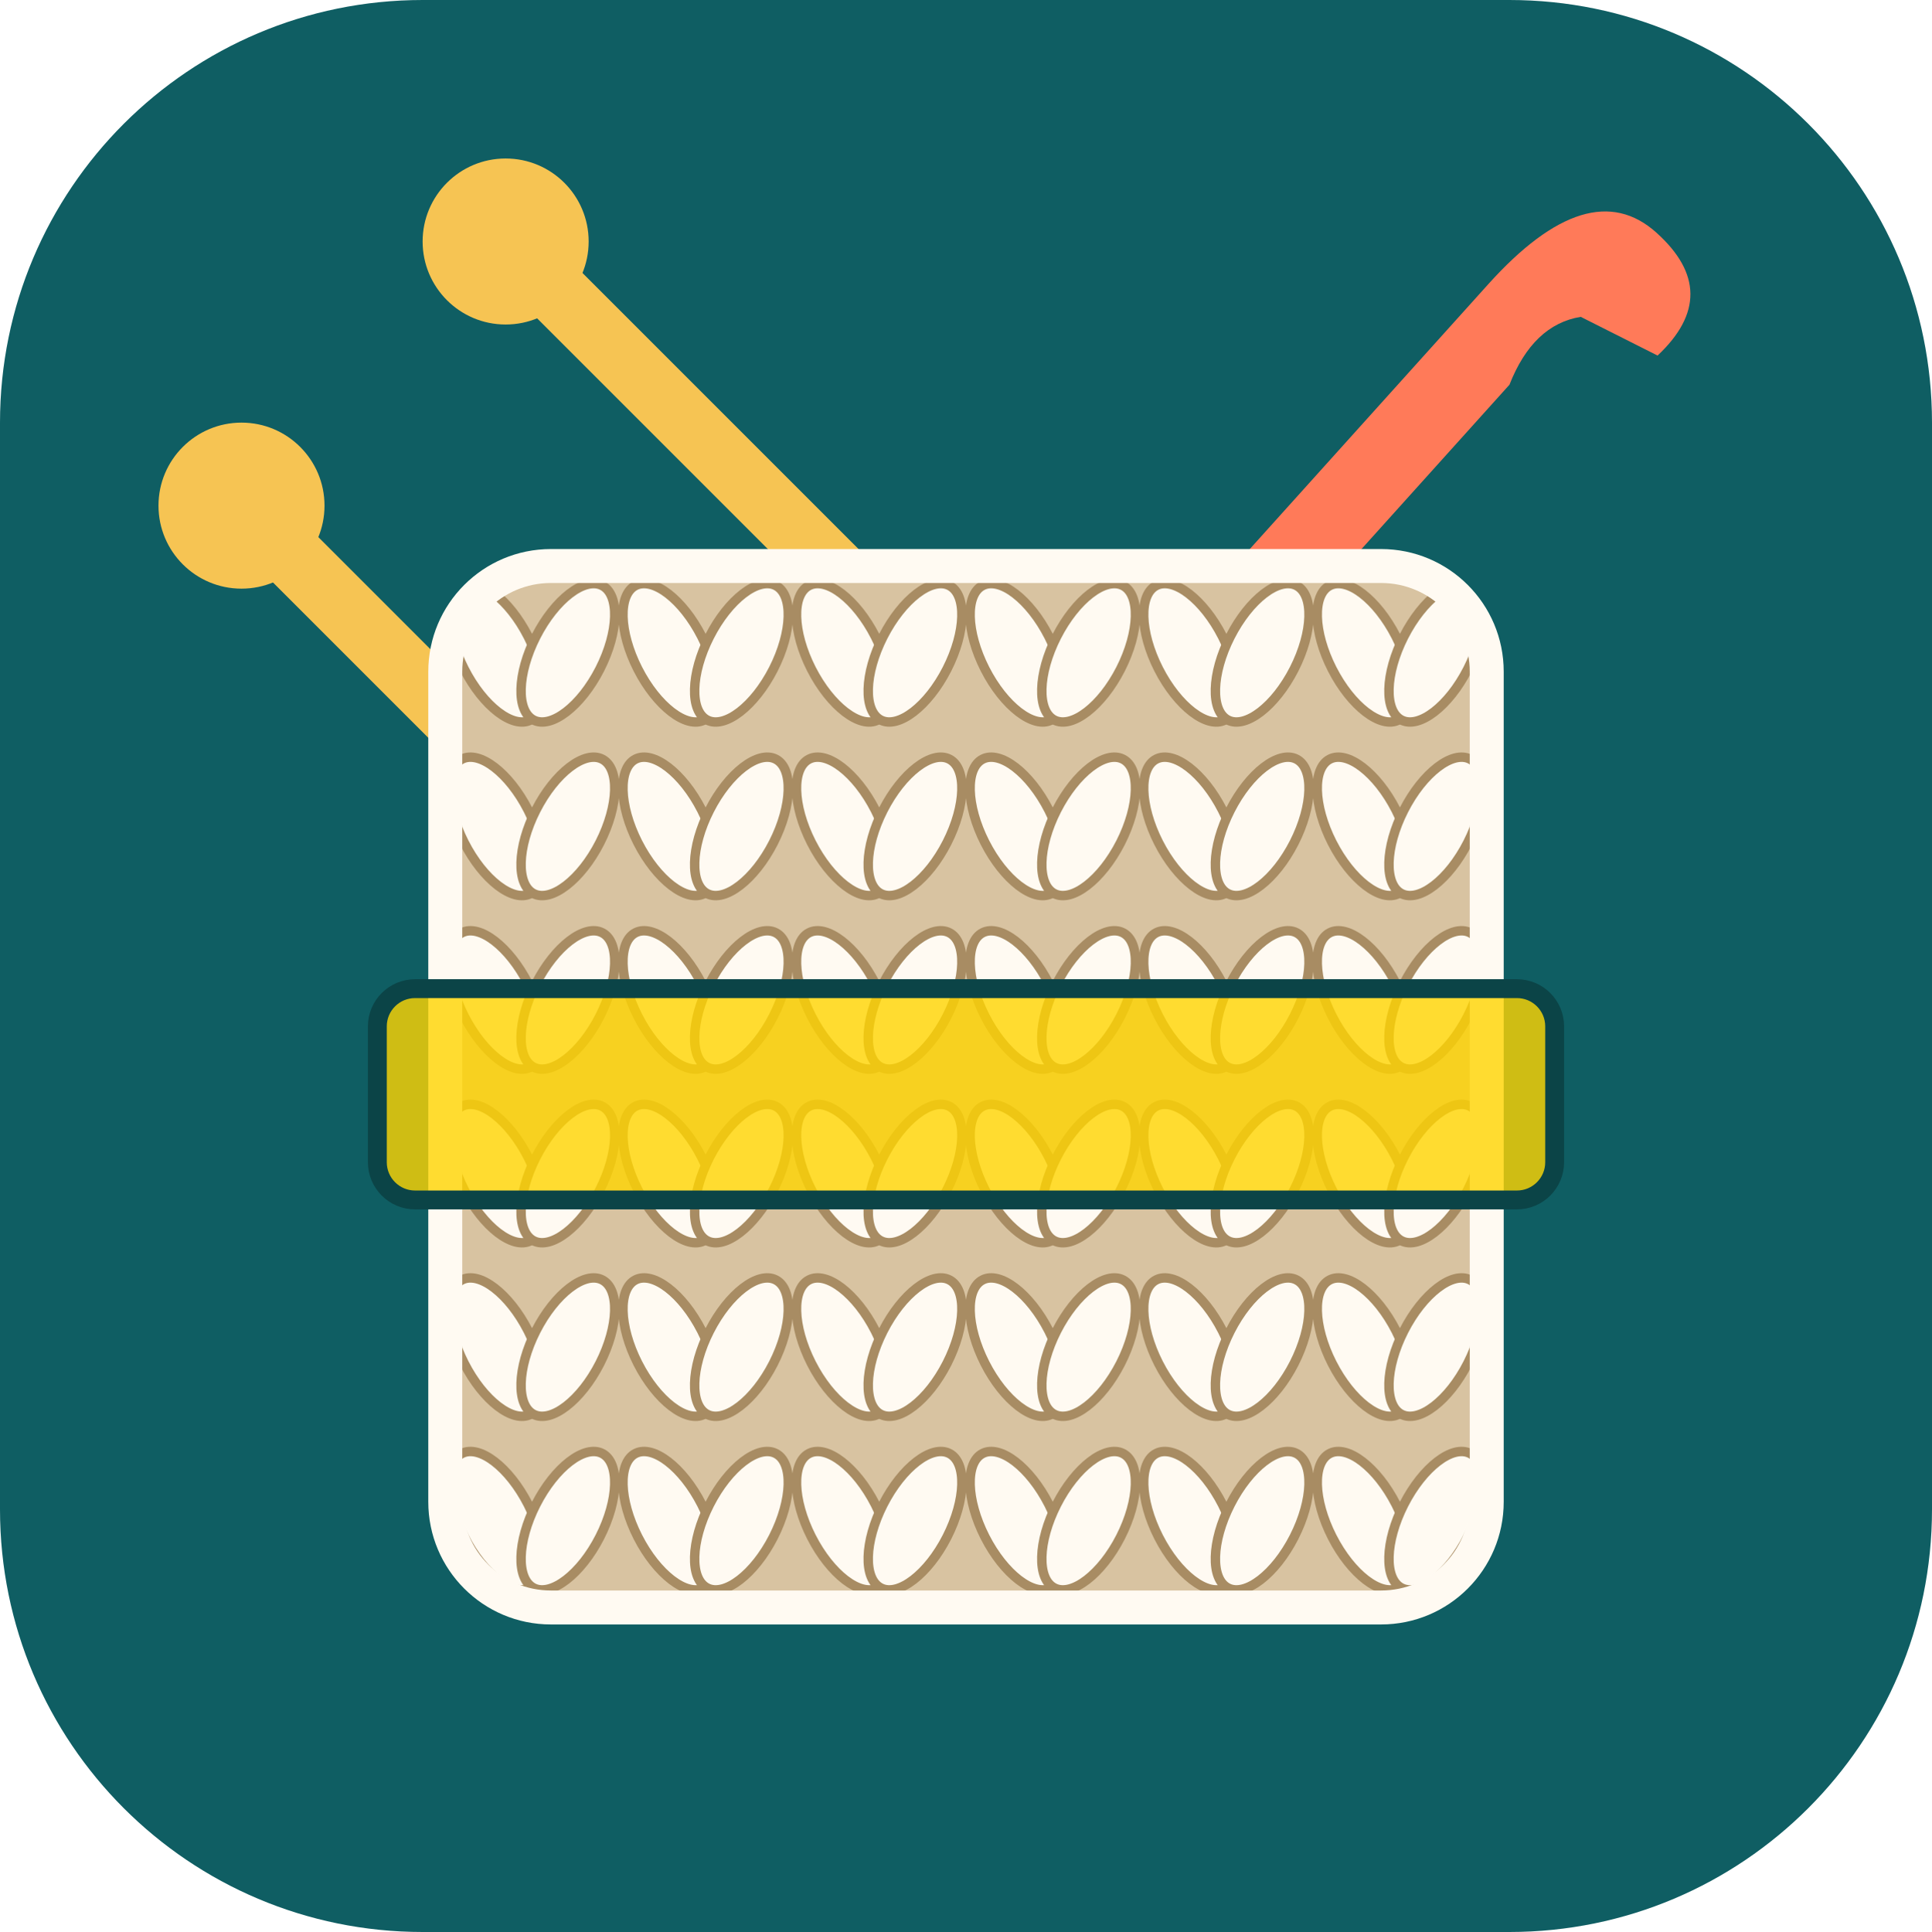
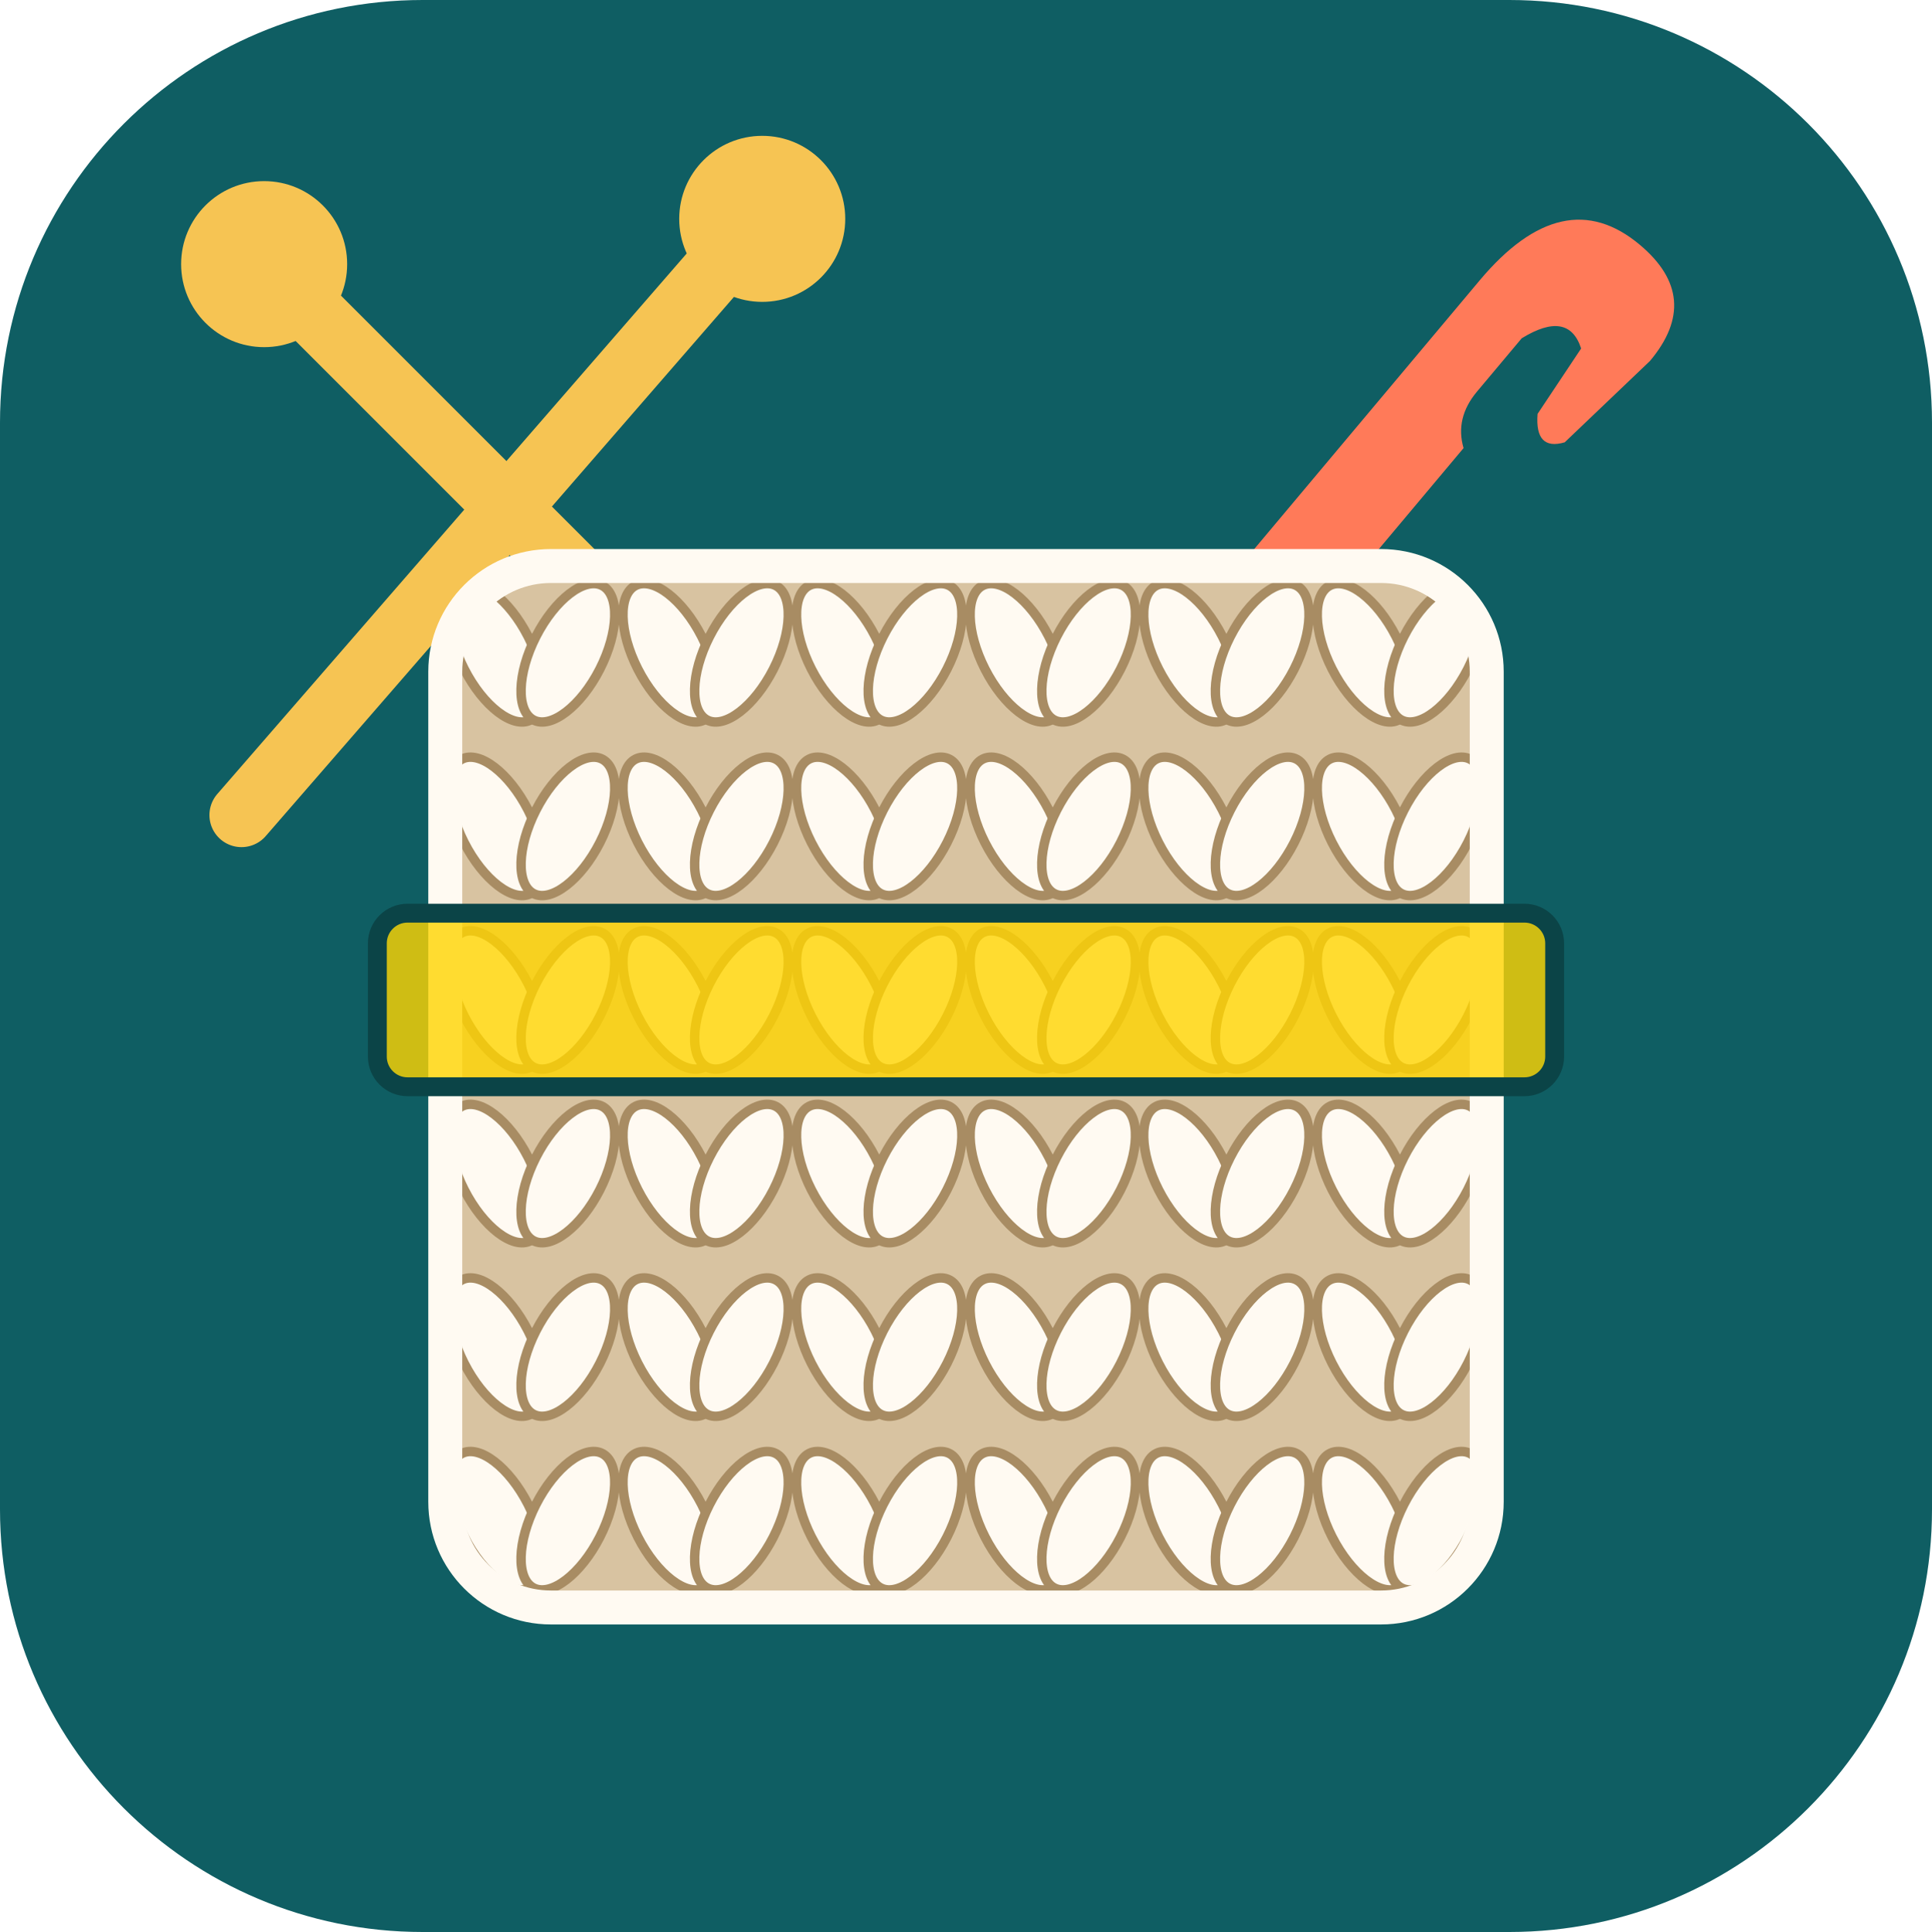
<svg xmlns="http://www.w3.org/2000/svg" viewBox="0 0 512 512">
  <defs>
    <pattern id="knit" x="118" y="150" width="46" height="46" patternUnits="userSpaceOnUse">
      <rect width="46" height="46" fill="#d8c3a1" />
      <ellipse cx="13.5" cy="23" rx="9.5" ry="20" transform="rotate(-27 13.5 23)" fill="#fffaf2" stroke="#a88c63" stroke-width="2.5" />
      <ellipse cx="32.5" cy="23" rx="9.5" ry="20" transform="rotate(27 32.5 23)" fill="#fffaf2" stroke="#a88c63" stroke-width="2.5" />
    </pattern>
    <clipPath id="sq">
      <rect x="118" y="150" width="276" height="276" rx="28" />
    </clipPath>
  </defs>
  <rect width="512" height="512" rx="112" fill="#0f5e63" />
-   <g stroke-linecap="round">
-     <line x1="70" y1="140" x2="250" y2="320" stroke="#f6c453" stroke-width="17" />
-     <circle cx="64" cy="134" r="22" fill="#f6c453" />
-     <line x1="140" y1="70" x2="320" y2="250" stroke="#f6c453" stroke-width="17" />
-     <circle cx="134" cy="64" r="22" fill="#f6c453" />
+   <g stroke="#f6c453" stroke-width="17" stroke-linecap="round" fill="#f6c453">
+     <line x1="76" y1="76" x2="250" y2="250" />
+     <circle cx="70" cy="70" r="22" stroke="none" />
+     <line x1="196" y1="64" x2="64" y2="216" />
+     <circle cx="202" cy="58" r="22" stroke="none" />
  </g>
-   <g transform="translate(432 50) rotate(42)">
-     <path d="M-11 330 L-11 44 Q-11 4 13 4 Q37 4 35 28 L13 34 Q5 44 11 60 L11 330 Z" fill="#ff7a59" />
-     <rect x="-18" y="170" width="36" height="76" rx="12" fill="#ff7a59" />
+   <g transform="translate(424 56) rotate(40) scale(1.15)">
+     <path d="M-11 300 L-11 30 Q-11 0 12 0 Q31 0 31 19 L28 46 Q24 52 19 45 L17 27 Q9 22 5 34 L5 50 Q5 58 11 62 L11 300 Z" fill="#ff7a59" />
+     <rect x="-17" y="150" width="34" height="66" rx="11" fill="#ff7a59" />
  </g>
  <rect x="118" y="150" width="276" height="276" fill="url(#knit)" clip-path="url(#sq)" />
  <rect x="118" y="150" width="276" height="276" rx="28" fill="none" stroke="#fffaf2" stroke-width="9" />
-   <rect x="100" y="262" width="312" height="56" rx="10" fill="#ffd400" opacity=".8" />
-   <rect x="100" y="262" width="312" height="56" rx="10" fill="none" stroke="#0b4447" stroke-width="5" />
+   <rect x="100" y="242" width="312" height="46" rx="8" fill="#ffd400" opacity=".8" />
+   <rect x="100" y="242" width="312" height="46" rx="8" fill="none" stroke="#0b4447" stroke-width="5" />
</svg>
